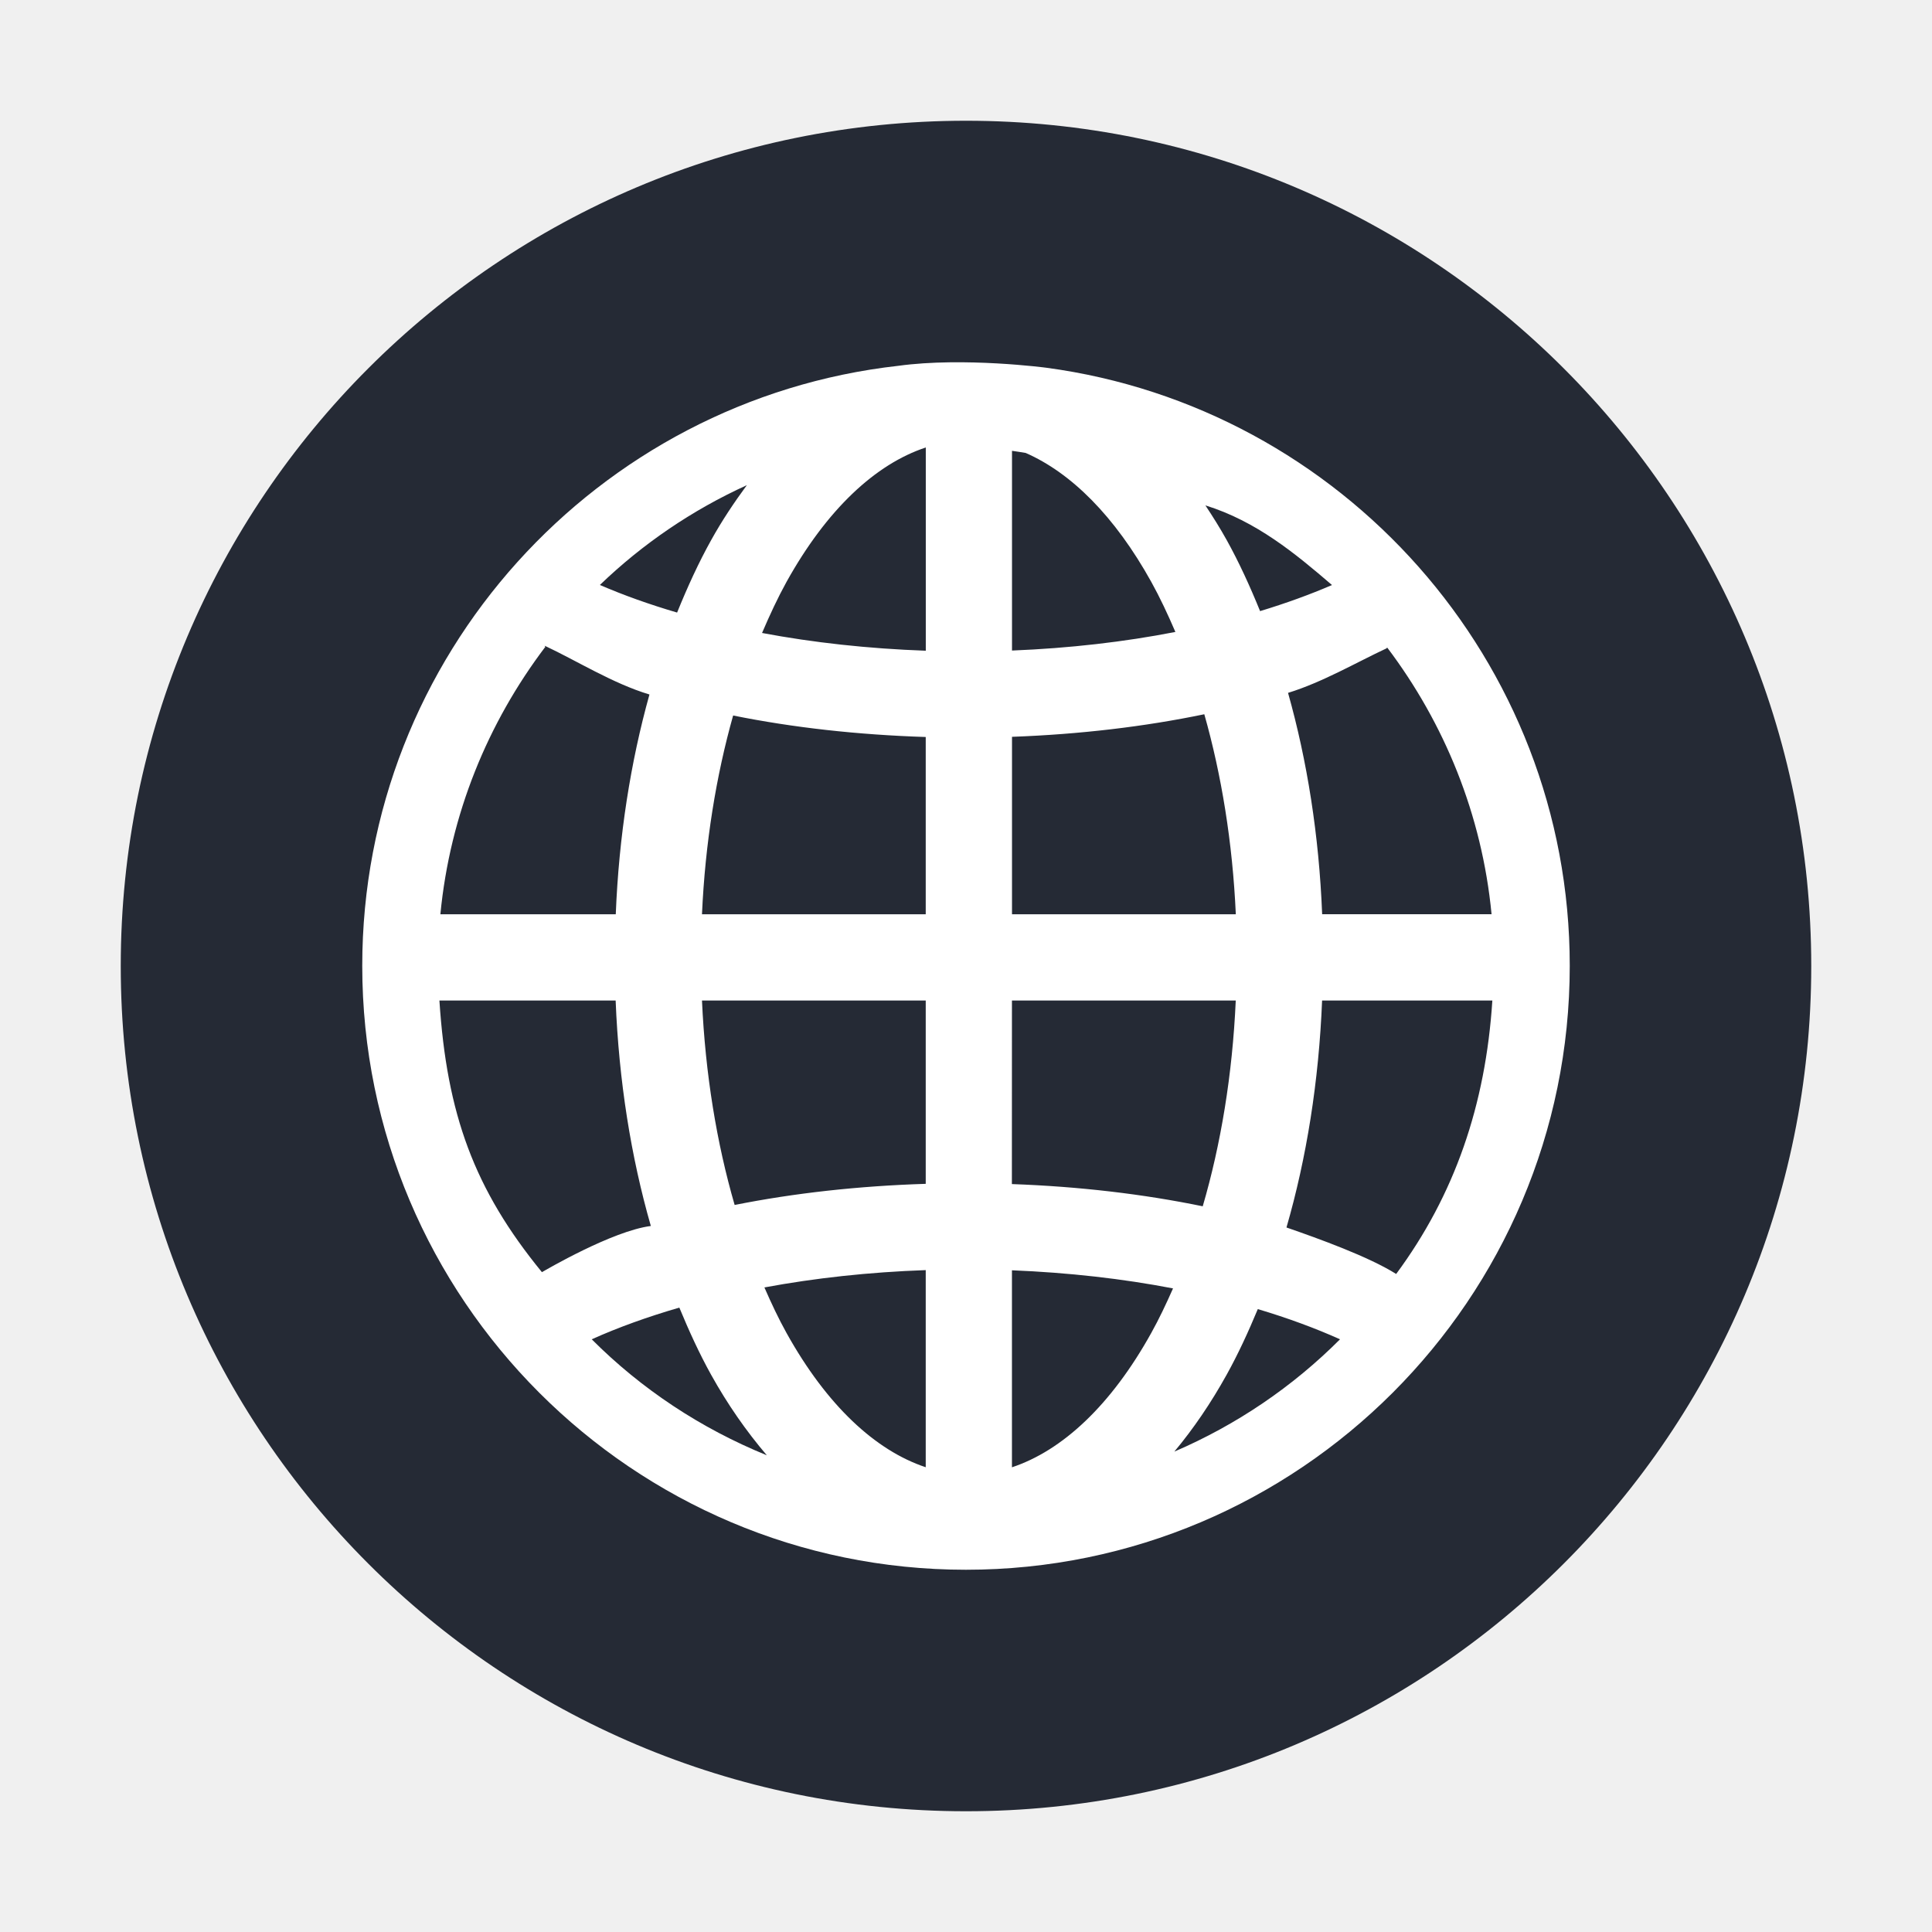
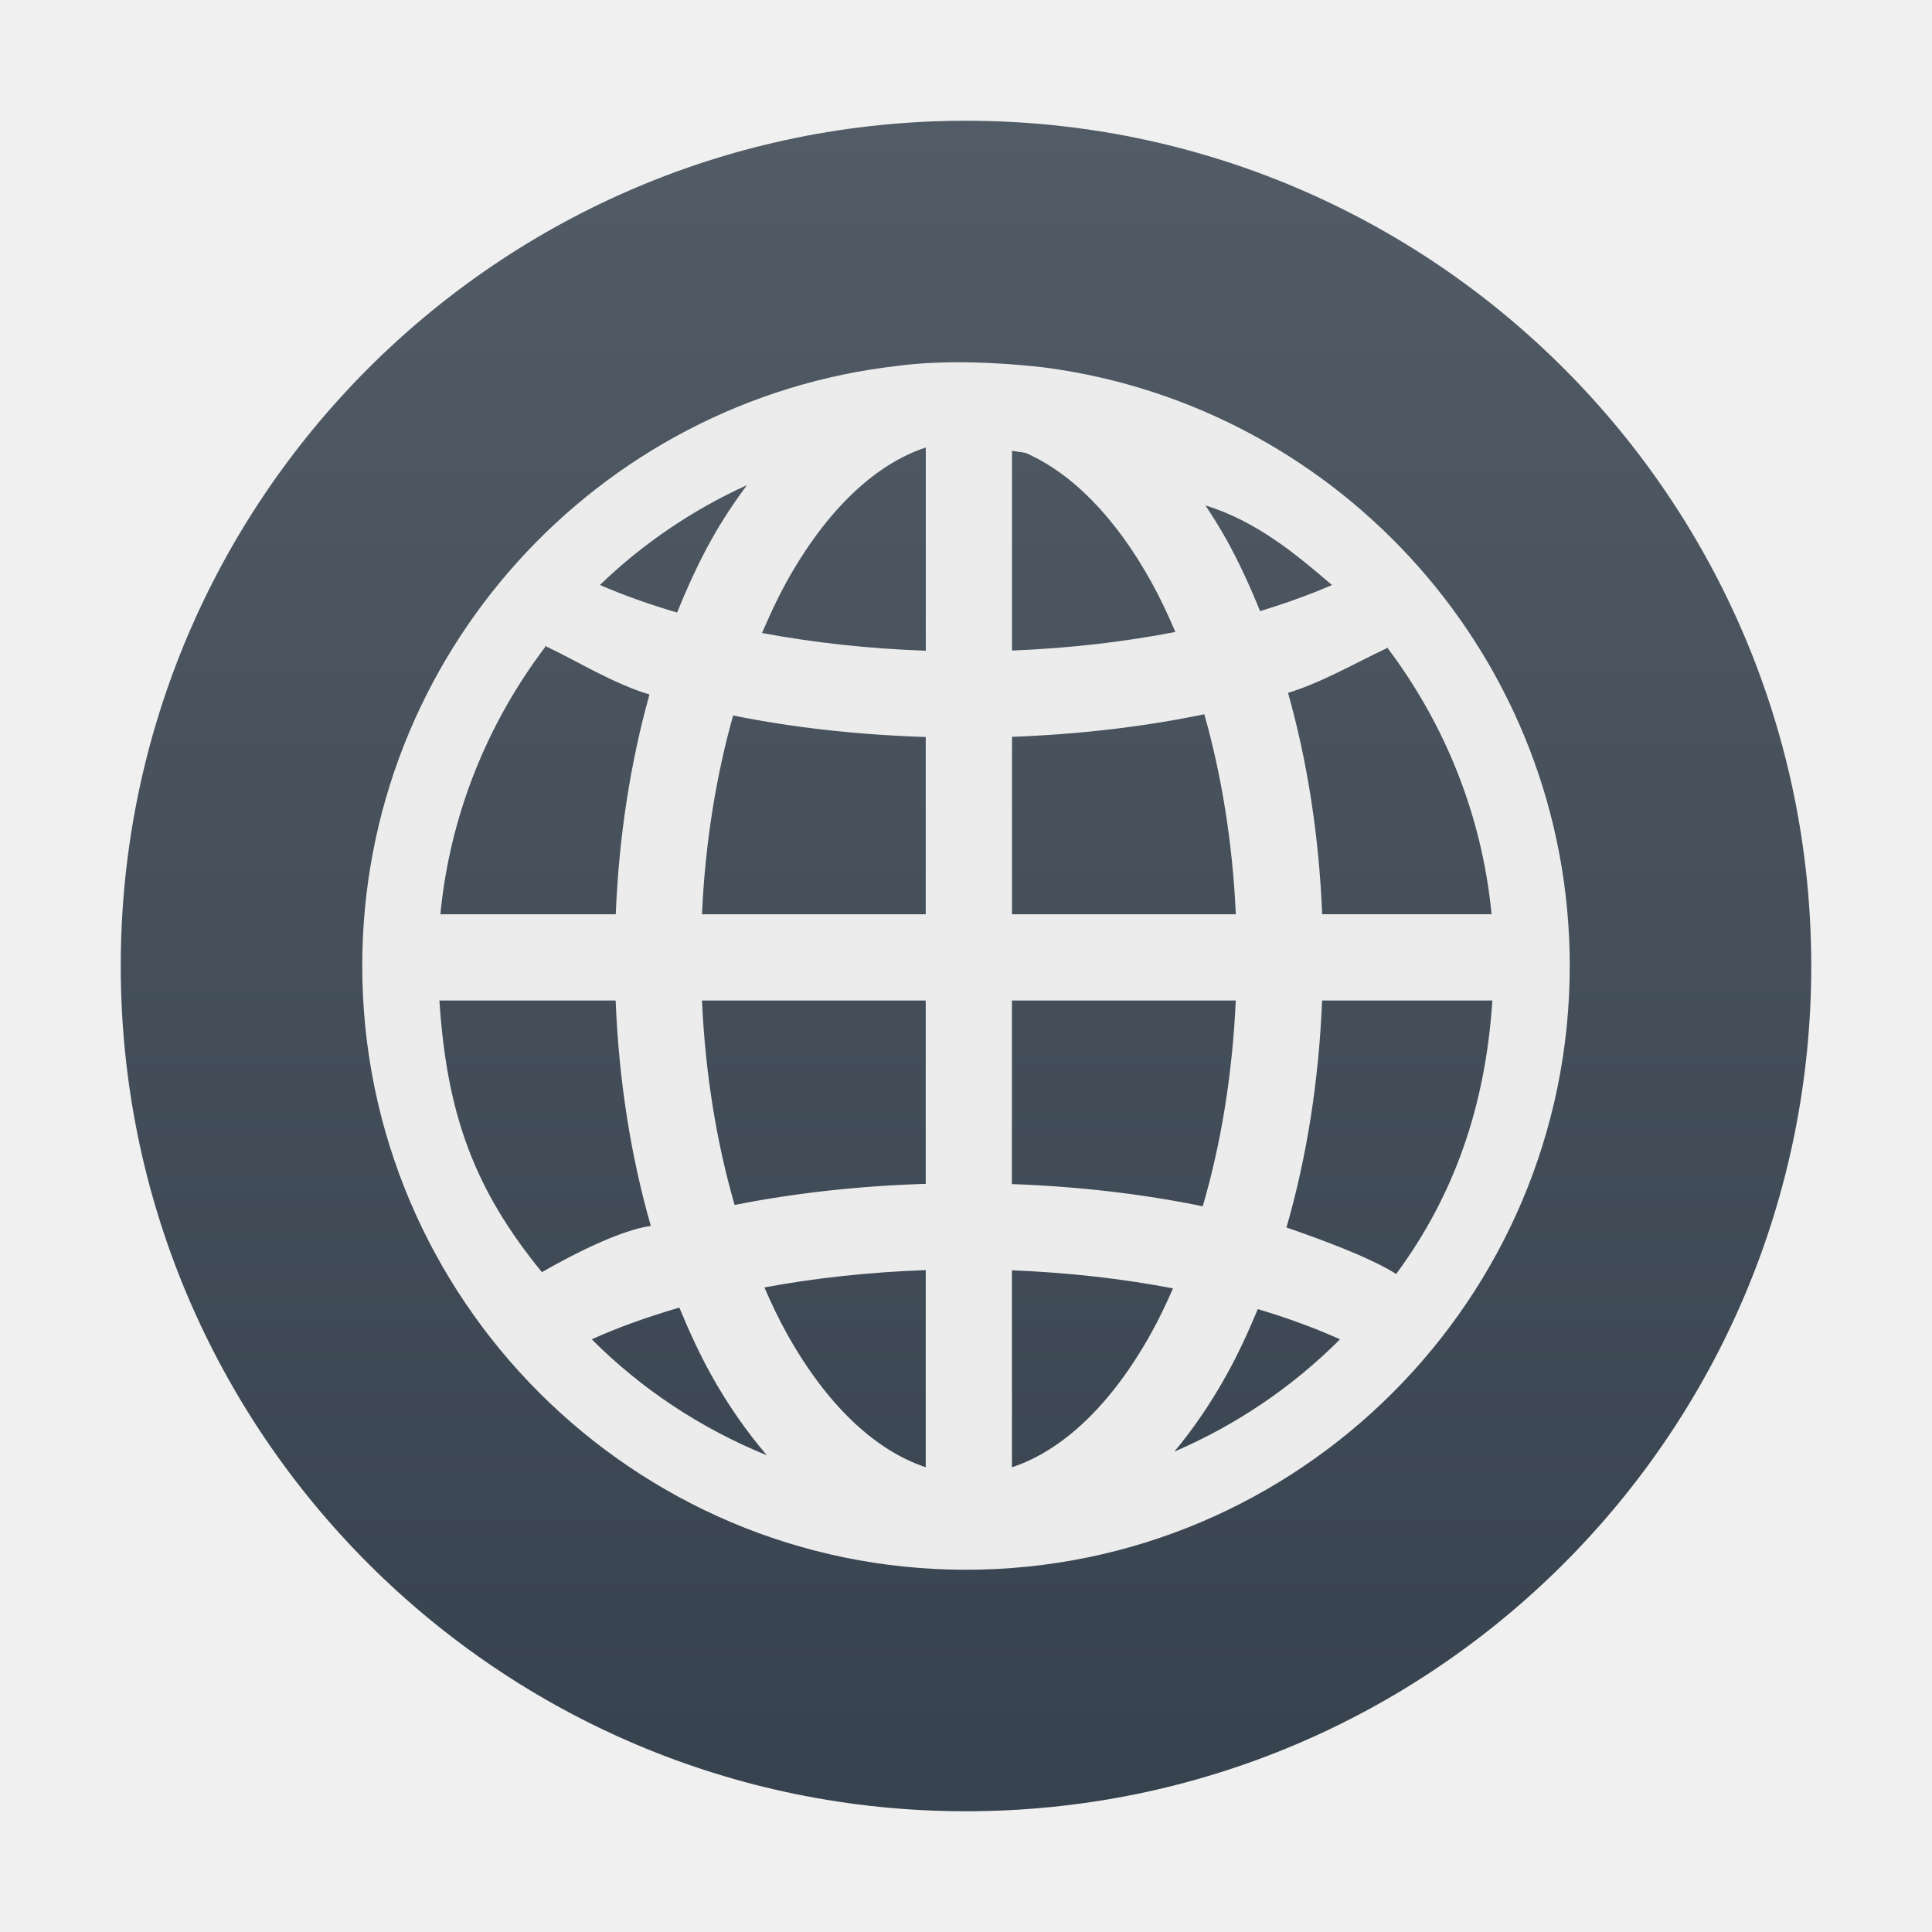
- <svg xmlns="http://www.w3.org/2000/svg" width="32" height="32" version="1.1" viewBox="0 0 32 32">
-   <circle style="fill:#252a35" cx="16" cy="16" r="14" />
-   <path style="fill:#ffffff;fill-rule:evenodd" d="M 14.879,6.059 C 9.89,6.618 6,10.858 6,15.997 c 0,5.517 4.484,10.003 9.999,10.003 5.516,0 10.001,-4.486 10.001,-10.003 0,-5.065 -3.783,-9.251 -8.669,-9.906 0,0 -1.365,-0.181 -2.452,-0.032 z m 0.455,1.352 0,3.367 c -0.955,-0.034 -1.868,-0.135 -2.712,-0.294 0.127,-0.297 0.26,-0.583 0.404,-0.844 0.668,-1.203 1.475,-1.953 2.307,-2.228 z m 1.428,0.056 c 0.075,0.012 0.151,0.021 0.226,0.035 0.752,0.329 1.475,1.044 2.082,2.138 0.142,0.256 0.273,0.536 0.398,0.827 -0.84,0.164 -1.752,0.27 -2.706,0.308 z m -4.392,0.569 c -0.21,0.286 -0.411,0.585 -0.591,0.91 -0.208,0.373 -0.393,0.778 -0.564,1.2 -0.46,-0.135 -0.888,-0.288 -1.279,-0.457 0.707,-0.681 1.529,-1.241 2.434,-1.653 z m 7.596,0.335 c 0.843,0.262 1.488,0.797 2.096,1.319 -0.366,0.158 -0.763,0.302 -1.191,0.432 -0.168,-0.413 -0.349,-0.809 -0.552,-1.175 -0.111,-0.2 -0.23,-0.389 -0.353,-0.575 z M 9.031,10.714 c 0.015,0.054 -0.025,-0.072 -0.006,-0.017 0.515,0.24 1.127,0.625 1.732,0.806 -0.312,1.117 -0.506,2.344 -0.558,3.64 l -2.905,0 c 0.16,-1.658 0.787,-3.174 1.738,-4.429 z m 13.946,0.012 c 0.946,1.253 1.569,2.764 1.728,4.416 l -2.806,0 c -0.052,-1.307 -0.248,-2.542 -0.565,-3.666 0.57,-0.175 1.139,-0.508 1.629,-0.736 0.021,-0.05 -0.003,0.035 0.015,-0.014 z m -3.03,1.104 c 0.284,1.001 0.468,2.121 0.522,3.313 l -3.707,0 0,-2.939 c 1.122,-0.041 2.194,-0.168 3.186,-0.374 z m -7.804,0.021 c 0.994,0.201 2.068,0.32 3.19,0.356 l 0,2.936 -3.706,0 c 0.053,-1.184 0.235,-2.296 0.516,-3.292 z m -4.865,4.721 2.919,0 c 0.053,1.333 0.255,2.593 0.583,3.734 -0.642,0.083 -1.747,0.733 -1.804,0.765 -1.122,-1.371 -1.576,-2.617 -1.698,-4.5 z m 4.349,0 3.706,0 0,3.036 c -1.113,0.035 -2.178,0.153 -3.165,0.35 -0.296,-1.019 -0.486,-2.166 -0.541,-3.387 z m 5.134,0 3.707,0 c -0.055,1.229 -0.247,2.383 -0.547,3.408 -0.984,-0.203 -2.048,-0.328 -3.161,-0.368 z m 5.137,0 2.82,0 c -0.112,1.73 -0.624,3.219 -1.593,4.529 -0.454,-0.286 -1.282,-0.585 -1.817,-0.77 0.332,-1.148 0.536,-2.417 0.59,-3.759 z m -6.565,4.465 0,3.265 c -0.832,-0.276 -1.639,-1.023 -2.307,-2.226 -0.13,-0.234 -0.25,-0.488 -0.365,-0.752 0.833,-0.155 1.732,-0.254 2.672,-0.287 z m 1.428,0.003 c 0.94,0.038 1.838,0.14 2.668,0.3 -0.114,0.258 -0.232,0.507 -0.36,0.737 -0.668,1.203 -1.476,1.95 -2.308,2.226 z m -5.509,0.618 c 0.161,0.389 0.333,0.765 0.526,1.112 0.273,0.491 0.584,0.937 0.923,1.334 -1.094,-0.445 -2.08,-1.099 -2.9,-1.921 0.436,-0.196 0.924,-0.372 1.451,-0.525 z m 9.582,0.025 c 0.493,0.147 0.949,0.315 1.361,0.5 -0.781,0.783 -1.712,1.417 -2.744,1.86 0.318,-0.381 0.608,-0.808 0.866,-1.273 0.189,-0.34 0.358,-0.707 0.516,-1.087 z" />
+ <svg xmlns="http://www.w3.org/2000/svg" width="32" height="32" version="1.1">
+   <defs>
+     <linearGradient id="carbon" x1="0%" x2="0%" y1="0%" y2="100%">
+       <stop offset="0%" style="stop-color: #525c66; stop-opacity: 1" />
+       <stop offset="100%" style="stop-color: #36424e; stop-opacity: 1" />
+     </linearGradient>
+     <linearGradient id="cyberblue" x1="0%" x2="0%" y1="0%" y2="100%">
+       <stop stop-color="#07B3FF" />
+       <stop offset="1" stop-color="#007DE8" />
+     </linearGradient>
+     <linearGradient id="cyberneon" x1="0%" x2="0%" y1="0%" y2="100%">
+       <stop offset="0" style="stop-color: #0abdc6; stop-opacity: 1" />
+       <stop offset="1" style="stop-color: #ea00d9; stop-opacity: 1" />
+     </linearGradient>
+     <linearGradient id="cyberorange" x1="0%" x2="0%" y1="0%" y2="100%">
+       <stop offset="0%" style="stop-color: #FF9757; stop-opacity: 1" />
+       <stop offset="50%" style="stop-color: #FF6E51; stop-opacity: 1" />
+       <stop offset="100%" style="stop-color: #F5350F; stop-opacity: 1" />
+     </linearGradient>
+     <linearGradient id="cyberturquoise" x1="0%" x2="0%" y1="0%" y2="100%">
+       <stop stop-color="#037164" />
+       <stop offset="1" stop-color="#00AC98" />
+     </linearGradient>
+     <linearGradient id="fitdance" x1="0%" x2="0%" y1="0%" y2="100%">
+       <stop offset="0%" style="stop-color: #1ad6ab; stop-opacity: 1" />
+       <stop offset="100%" style="stop-color: #329db6; stop-opacity: 1" />
+     </linearGradient>
+     <linearGradient id="goldcarbon" x1="0%" x2="0%" y1="0%" y2="100%">
+       <stop offset="1e-07" stop-color="#EDC268" />
+       <stop offset="1" stop-color="#9B7424" />
+     </linearGradient>
+     <linearGradient id="lemon" x1="0%" x2="0%" y1="0%" y2="100%">
+       <stop offset="0.1" stop-color="#6DDB0A" />
+       <stop offset="0.2" stop-color="#61D915" />
+       <stop offset="0.3" stop-color="#55D620" />
+       <stop offset="0.4" stop-color="#49D42B" />
+       <stop offset="0.5" stop-color="#3CD235" />
+       <stop offset="0.6" stop-color="#30CF40" />
+       <stop offset="0.7" stop-color="#24CD4B" />
+       <stop offset="0.8" stop-color="#18CA56" />
+       <stop offset="0.9" stop-color="#0CC861" />
+       <stop offset="1.0" stop-color="#00C66B" />
+     </linearGradient>
+     <linearGradient id="purplecarbon" x1="0%" x2="0%" y1="0%" y2="100%">
+       <stop offset="1e-07" stop-color="#EC57FF" />
+       <stop offset="0.5" stop-color="#C551FF" />
+       <stop offset="1" stop-color="#A90FF5" />
+     </linearGradient>
+     <linearGradient id="redcarbon" x1="0%" x2="0%" y1="0%" y2="100%">
+       <stop offset="0%" style="stop-color: #FF6D57; stop-opacity: 1" />
+       <stop offset="50%" style="stop-color: #FF5160; stop-opacity: 1" />
+       <stop offset="100%" style="stop-color: #F50F22; stop-opacity: 1" />
+     </linearGradient>
+     <linearGradient id="silvercarbon" x1="0%" x2="0%" y1="0%" y2="100%">
+       <stop offset="0%" stop-color="#DFDFDF" />
+       <stop offset="100%" stop-color="#A0A0A0" />
+     </linearGradient>
+     <linearGradient id="ubuntu" x1="0%" x2="0%" y1="0%" y2="100%">
+       <stop offset="1e-07" stop-color="#AD4F8D" />
+       <stop offset="1" stop-color="#6B8CCB" />
+     </linearGradient>
+   </defs>
+   <circle fill="url(#carbon)" cx="16" cy="16" r="14" />
+   <path fill="#ececec" fill-rule="evenodd" d="M 14.879,6.059 C 9.89,6.618 6,10.858 6,15.997 c 0,5.517 4.484,10.003 9.999,10.003 5.516,0 10.001,-4.486 10.001,-10.003 0,-5.065 -3.783,-9.251 -8.669,-9.906 0,0 -1.365,-0.181 -2.452,-0.032 z m 0.455,1.352 0,3.367 c -0.955,-0.034 -1.868,-0.135 -2.712,-0.294 0.127,-0.297 0.26,-0.583 0.404,-0.844 0.668,-1.203 1.475,-1.953 2.307,-2.228 z m 1.428,0.056 c 0.075,0.012 0.151,0.021 0.226,0.035 0.752,0.329 1.475,1.044 2.082,2.138 0.142,0.256 0.273,0.536 0.398,0.827 -0.84,0.164 -1.752,0.27 -2.706,0.308 z m -4.392,0.569 c -0.21,0.286 -0.411,0.585 -0.591,0.91 -0.208,0.373 -0.393,0.778 -0.564,1.2 -0.46,-0.135 -0.888,-0.288 -1.279,-0.457 0.707,-0.681 1.529,-1.241 2.434,-1.653 z m 7.596,0.335 c 0.843,0.262 1.488,0.797 2.096,1.319 -0.366,0.158 -0.763,0.302 -1.191,0.432 -0.168,-0.413 -0.349,-0.809 -0.552,-1.175 -0.111,-0.2 -0.23,-0.389 -0.353,-0.575 z M 9.031,10.714 c 0.015,0.054 -0.025,-0.072 -0.006,-0.017 0.515,0.24 1.127,0.625 1.732,0.806 -0.312,1.117 -0.506,2.344 -0.558,3.64 l -2.905,0 c 0.16,-1.658 0.787,-3.174 1.738,-4.429 z m 13.946,0.012 c 0.946,1.253 1.569,2.764 1.728,4.416 l -2.806,0 c -0.052,-1.307 -0.248,-2.542 -0.565,-3.666 0.57,-0.175 1.139,-0.508 1.629,-0.736 0.021,-0.05 -0.003,0.035 0.015,-0.014 z m -3.03,1.104 c 0.284,1.001 0.468,2.121 0.522,3.313 l -3.707,0 0,-2.939 c 1.122,-0.041 2.194,-0.168 3.186,-0.374 z m -7.804,0.021 c 0.994,0.201 2.068,0.32 3.19,0.356 l 0,2.936 -3.706,0 c 0.053,-1.184 0.235,-2.296 0.516,-3.292 z m -4.865,4.721 2.919,0 c 0.053,1.333 0.255,2.593 0.583,3.734 -0.642,0.083 -1.747,0.733 -1.804,0.765 -1.122,-1.371 -1.576,-2.617 -1.698,-4.5 z m 4.349,0 3.706,0 0,3.036 c -1.113,0.035 -2.178,0.153 -3.165,0.35 -0.296,-1.019 -0.486,-2.166 -0.541,-3.387 z m 5.134,0 3.707,0 c -0.055,1.229 -0.247,2.383 -0.547,3.408 -0.984,-0.203 -2.048,-0.328 -3.161,-0.368 z m 5.137,0 2.82,0 c -0.112,1.73 -0.624,3.219 -1.593,4.529 -0.454,-0.286 -1.282,-0.585 -1.817,-0.77 0.332,-1.148 0.536,-2.417 0.59,-3.759 z m -6.565,4.465 0,3.265 c -0.832,-0.276 -1.639,-1.023 -2.307,-2.226 -0.13,-0.234 -0.25,-0.488 -0.365,-0.752 0.833,-0.155 1.732,-0.254 2.672,-0.287 z m 1.428,0.003 c 0.94,0.038 1.838,0.14 2.668,0.3 -0.114,0.258 -0.232,0.507 -0.36,0.737 -0.668,1.203 -1.476,1.95 -2.308,2.226 z m -5.509,0.618 c 0.161,0.389 0.333,0.765 0.526,1.112 0.273,0.491 0.584,0.937 0.923,1.334 -1.094,-0.445 -2.08,-1.099 -2.9,-1.921 0.436,-0.196 0.924,-0.372 1.451,-0.525 z m 9.582,0.025 c 0.493,0.147 0.949,0.315 1.361,0.5 -0.781,0.783 -1.712,1.417 -2.744,1.86 0.318,-0.381 0.608,-0.808 0.866,-1.273 0.189,-0.34 0.358,-0.707 0.516,-1.087 z" />
</svg>
